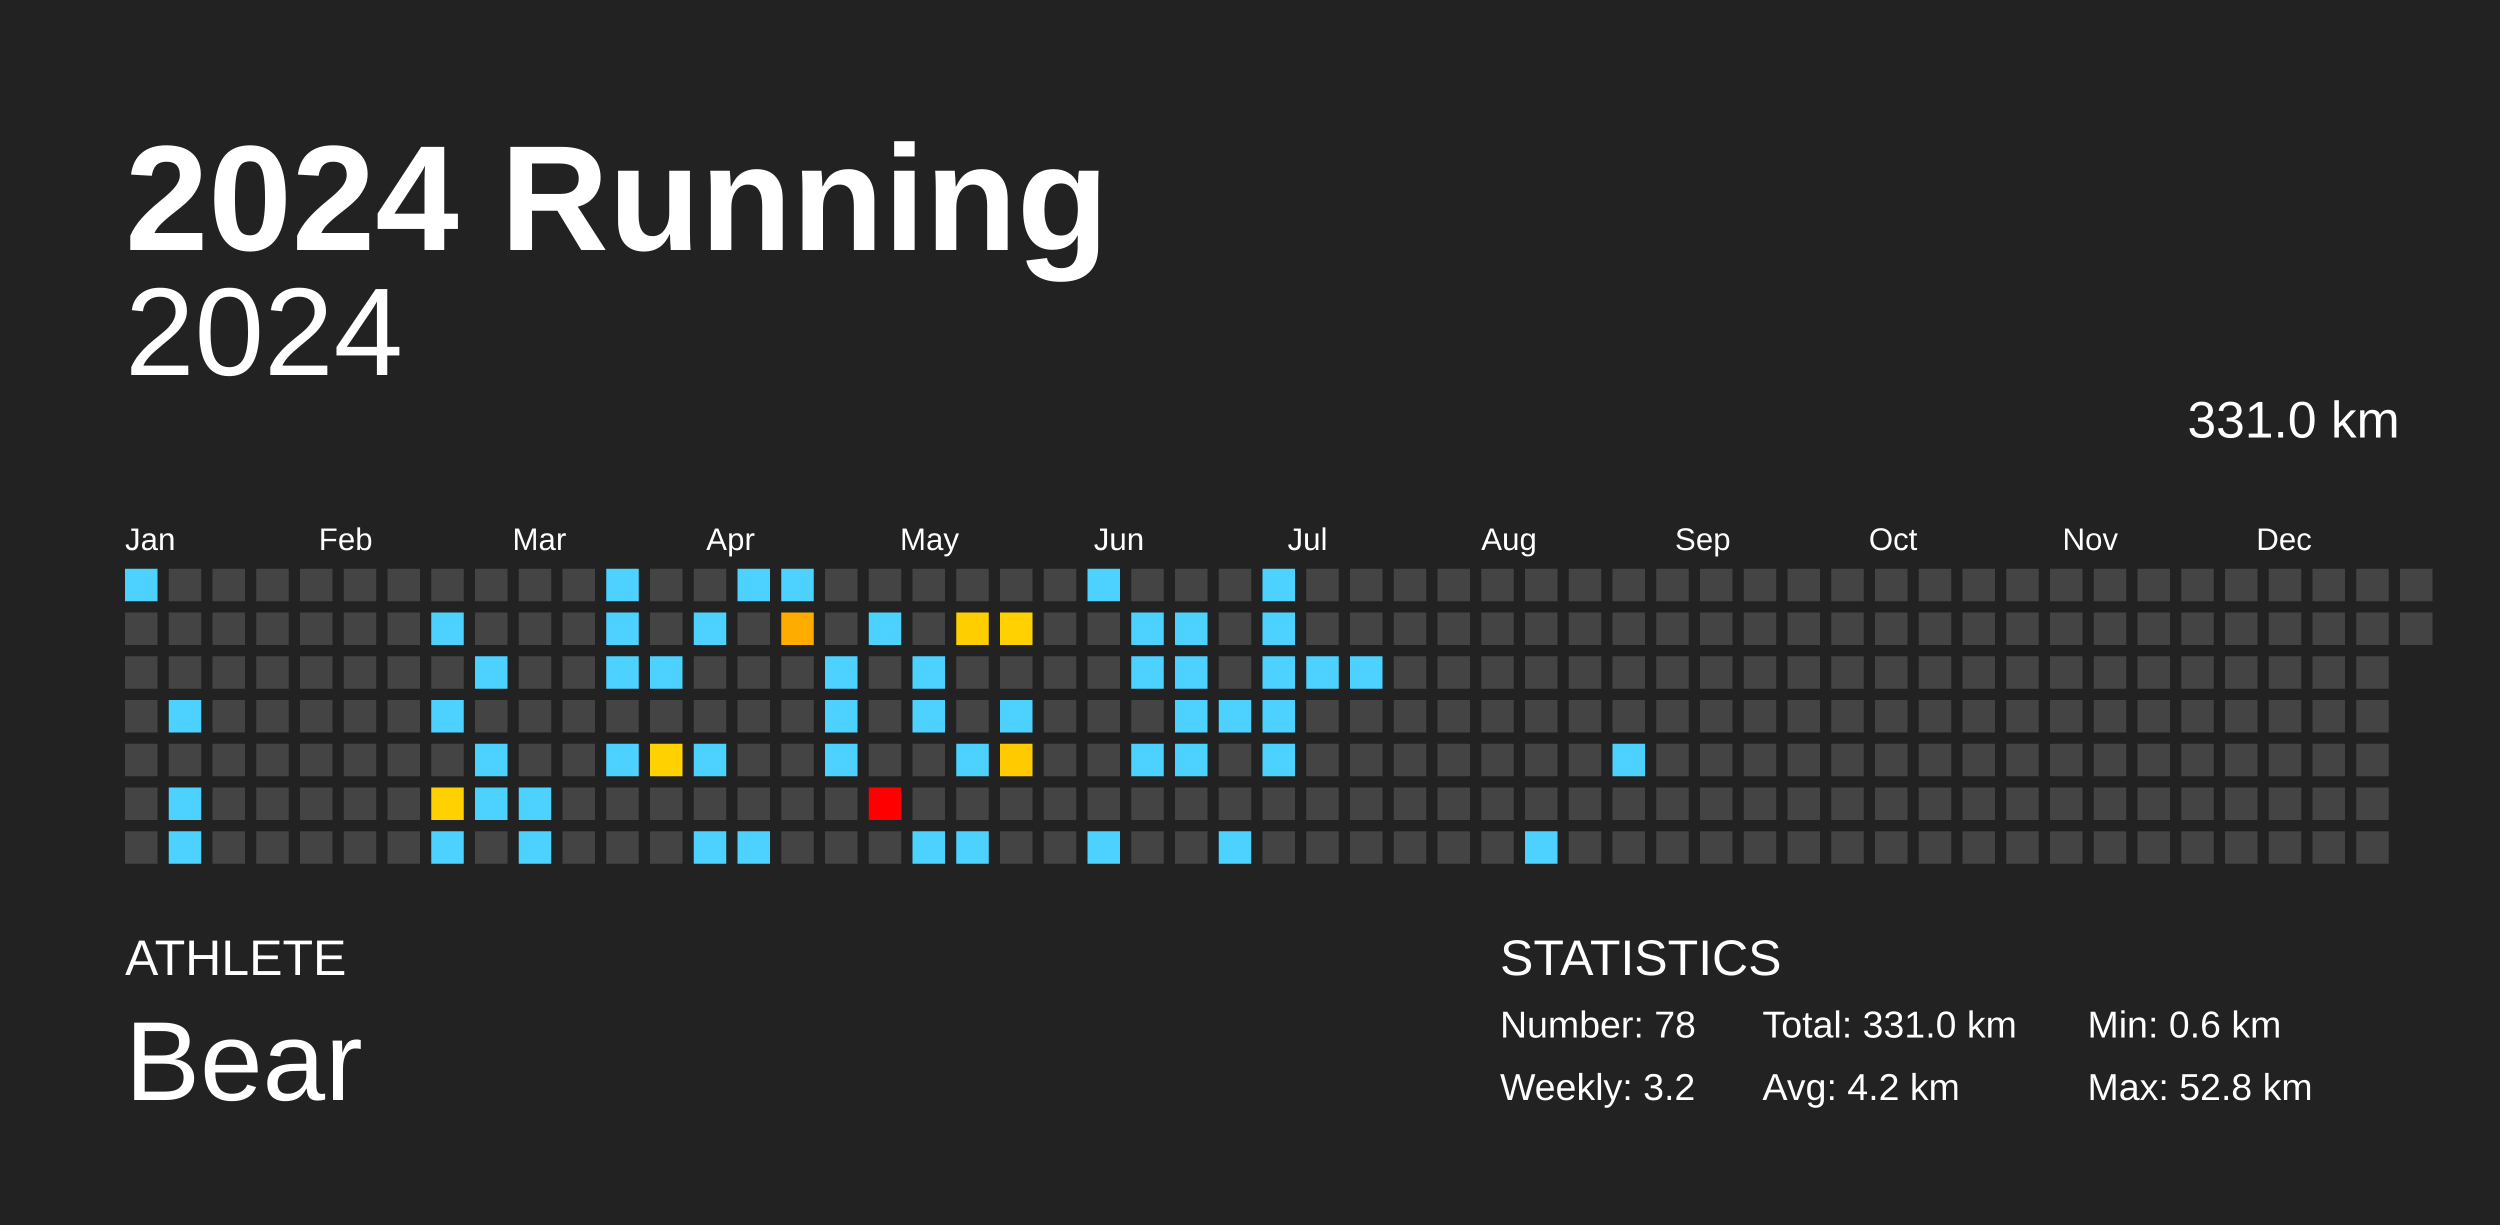
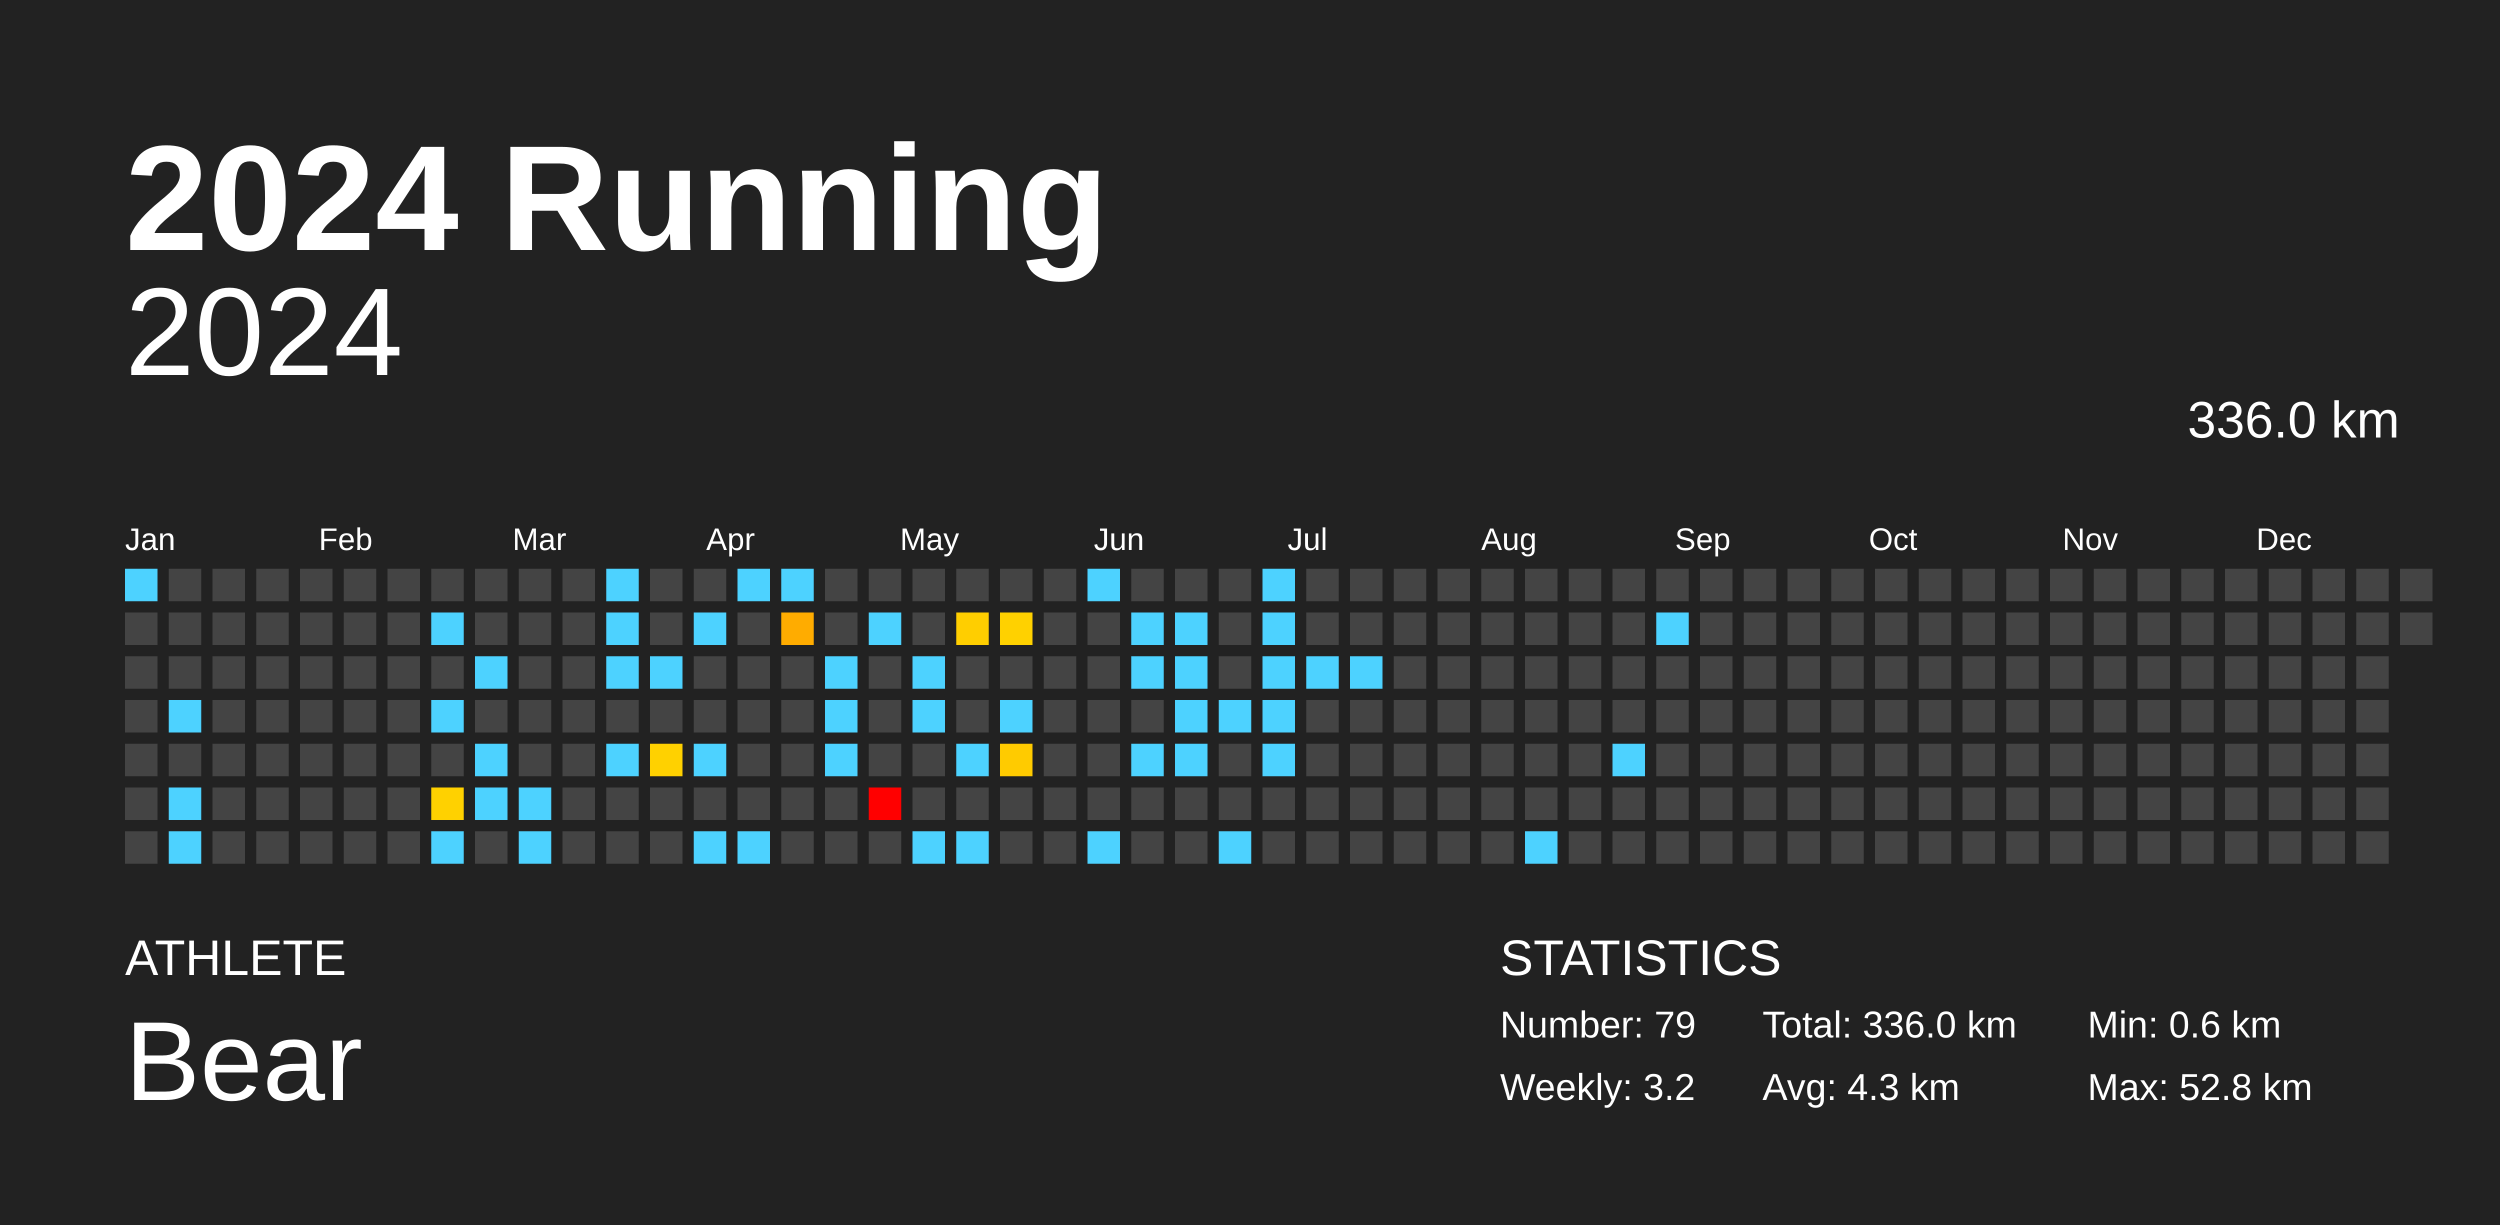
<svg xmlns="http://www.w3.org/2000/svg" baseProfile="full" height="98mm" version="1.1" viewBox="0,0,200,98" width="200mm">
  <defs />
  <rect fill="#222222" height="98" width="200" x="0" y="0" />
  <text fill="#FFFFFF" style="font-size:12px; font-family:Arial; font-weight:bold;" x="10" y="20">2024 Running</text>
  <text fill="#FFFFFF" style="font-size:4px; font-family:Arial" x="10" y="78">ATHLETE</text>
  <text fill="#FFFFFF" style="font-size:9px; font-family:Arial" x="10" y="88">Bear</text>
  <text fill="#FFFFFF" style="font-size:4px; font-family:Arial" x="120" y="78">STATISTICS</text>
-   <text fill="#FFFFFF" style="font-size:3px; font-family:Arial" x="120" y="83">Number: 78</text>
+   <text fill="#FFFFFF" style="font-size:3px; font-family:Arial" x="120" y="83">Number: 79</text>
  <text fill="#FFFFFF" style="font-size:3px; font-family:Arial" x="120" y="88">Weekly: 3.2</text>
-   <text fill="#FFFFFF" style="font-size:3px; font-family:Arial" x="141" y="83">Total: 331.0 km</text>
-   <text fill="#FFFFFF" style="font-size:3px; font-family:Arial" x="141" y="88">Avg: 4.2 km</text>
+   <text fill="#FFFFFF" style="font-size:3px; font-family:Arial" x="141" y="83">Total: 336.0 km</text>
+   <text fill="#FFFFFF" style="font-size:3px; font-family:Arial" x="141" y="88">Avg: 4.3 km</text>
  <text fill="#FFFFFF" style="font-size:3px; font-family:Arial" x="167" y="83">Min: 0.6 km</text>
  <text fill="#FFFFFF" style="font-size:3px; font-family:Arial" x="167" y="88">Max: 52.8 km</text>
  <text alignment-baseline="hanging" fill="#FFFFFF" style="font-size:10.0px; font-family:Arial;" x="10" y="30">2024</text>
-   <text alignment-baseline="hanging" fill="#FFFFFF" style="font-size:4.125px; font-family:Arial;" x="175" y="35">331.0 km</text>
+   <text alignment-baseline="hanging" fill="#FFFFFF" style="font-size:4.125px; font-family:Arial;" x="175" y="35">336.0 km</text>
  <text fill="#FFFFFF" style="font-size:2.5px; font-family:Arial" x="10.0" y="44">Jan</text>
  <text fill="#FFFFFF" style="font-size:2.5px; font-family:Arial" x="25.5" y="44">Feb</text>
  <text fill="#FFFFFF" style="font-size:2.5px; font-family:Arial" x="41.0" y="44">Mar</text>
  <text fill="#FFFFFF" style="font-size:2.5px; font-family:Arial" x="56.5" y="44">Apr</text>
  <text fill="#FFFFFF" style="font-size:2.5px; font-family:Arial" x="72.0" y="44">May</text>
  <text fill="#FFFFFF" style="font-size:2.5px; font-family:Arial" x="87.5" y="44">Jun</text>
  <text fill="#FFFFFF" style="font-size:2.5px; font-family:Arial" x="103.0" y="44">Jul</text>
  <text fill="#FFFFFF" style="font-size:2.5px; font-family:Arial" x="118.5" y="44">Aug</text>
  <text fill="#FFFFFF" style="font-size:2.5px; font-family:Arial" x="134.0" y="44">Sep</text>
  <text fill="#FFFFFF" style="font-size:2.5px; font-family:Arial" x="149.5" y="44">Oct</text>
  <text fill="#FFFFFF" style="font-size:2.5px; font-family:Arial" x="165.0" y="44">Nov</text>
  <text fill="#FFFFFF" style="font-size:2.5px; font-family:Arial" x="180.5" y="44">Dec</text>
  <rect fill="#4dd2ff" height="2.6" width="2.6" x="10.0" y="45.5" />
  <rect fill="#444444" height="2.6" width="2.6" x="10.0" y="49.0" />
  <rect fill="#444444" height="2.6" width="2.6" x="10.0" y="52.5" />
  <rect fill="#444444" height="2.6" width="2.6" x="10.0" y="56.0" />
  <rect fill="#444444" height="2.6" width="2.6" x="10.0" y="59.5" />
  <rect fill="#444444" height="2.6" width="2.6" x="10.0" y="63.0" />
  <rect fill="#444444" height="2.6" width="2.6" x="10.0" y="66.5" />
  <rect fill="#444444" height="2.6" width="2.6" x="13.5" y="45.5" />
  <rect fill="#444444" height="2.6" width="2.6" x="13.5" y="49.0" />
  <rect fill="#444444" height="2.6" width="2.6" x="13.5" y="52.5" />
  <rect fill="#4dd2ff" height="2.6" width="2.6" x="13.5" y="56.0" />
  <rect fill="#444444" height="2.6" width="2.6" x="13.5" y="59.5" />
  <rect fill="#4dd2ff" height="2.6" width="2.6" x="13.5" y="63.0" />
  <rect fill="#4dd2ff" height="2.6" width="2.6" x="13.5" y="66.5" />
  <rect fill="#444444" height="2.6" width="2.6" x="17.0" y="45.5" />
  <rect fill="#444444" height="2.6" width="2.6" x="17.0" y="49.0" />
  <rect fill="#444444" height="2.6" width="2.6" x="17.0" y="52.5" />
  <rect fill="#444444" height="2.6" width="2.6" x="17.0" y="56.0" />
  <rect fill="#444444" height="2.6" width="2.6" x="17.0" y="59.5" />
  <rect fill="#444444" height="2.6" width="2.6" x="17.0" y="63.0" />
  <rect fill="#444444" height="2.6" width="2.6" x="17.0" y="66.5" />
  <rect fill="#444444" height="2.6" width="2.6" x="20.5" y="45.5" />
  <rect fill="#444444" height="2.6" width="2.6" x="20.5" y="49.0" />
  <rect fill="#444444" height="2.6" width="2.6" x="20.5" y="52.5" />
  <rect fill="#444444" height="2.6" width="2.6" x="20.5" y="56.0" />
  <rect fill="#444444" height="2.6" width="2.6" x="20.5" y="59.5" />
  <rect fill="#444444" height="2.6" width="2.6" x="20.5" y="63.0" />
  <rect fill="#444444" height="2.6" width="2.6" x="20.5" y="66.5" />
  <rect fill="#444444" height="2.6" width="2.6" x="24.0" y="45.5" />
  <rect fill="#444444" height="2.6" width="2.6" x="24.0" y="49.0" />
  <rect fill="#444444" height="2.6" width="2.6" x="24.0" y="52.5" />
  <rect fill="#444444" height="2.6" width="2.6" x="24.0" y="56.0" />
  <rect fill="#444444" height="2.6" width="2.6" x="24.0" y="59.5" />
  <rect fill="#444444" height="2.6" width="2.6" x="24.0" y="63.0" />
  <rect fill="#444444" height="2.6" width="2.6" x="24.0" y="66.5" />
  <rect fill="#444444" height="2.6" width="2.6" x="27.5" y="45.5" />
  <rect fill="#444444" height="2.6" width="2.6" x="27.5" y="49.0" />
  <rect fill="#444444" height="2.6" width="2.6" x="27.5" y="52.5" />
  <rect fill="#444444" height="2.6" width="2.6" x="27.5" y="56.0" />
  <rect fill="#444444" height="2.6" width="2.6" x="27.5" y="59.5" />
  <rect fill="#444444" height="2.6" width="2.6" x="27.5" y="63.0" />
  <rect fill="#444444" height="2.6" width="2.6" x="27.5" y="66.5" />
  <rect fill="#444444" height="2.6" width="2.6" x="31.0" y="45.5" />
  <rect fill="#444444" height="2.6" width="2.6" x="31.0" y="49.0" />
  <rect fill="#444444" height="2.6" width="2.6" x="31.0" y="52.5" />
  <rect fill="#444444" height="2.6" width="2.6" x="31.0" y="56.0" />
  <rect fill="#444444" height="2.6" width="2.6" x="31.0" y="59.5" />
  <rect fill="#444444" height="2.6" width="2.6" x="31.0" y="63.0" />
  <rect fill="#444444" height="2.6" width="2.6" x="31.0" y="66.5" />
  <rect fill="#444444" height="2.6" width="2.6" x="34.5" y="45.5" />
  <rect fill="#4dd2ff" height="2.6" width="2.6" x="34.5" y="49.0" />
  <rect fill="#444444" height="2.6" width="2.6" x="34.5" y="52.5" />
  <rect fill="#4dd2ff" height="2.6" width="2.6" x="34.5" y="56.0" />
  <rect fill="#444444" height="2.6" width="2.6" x="34.5" y="59.5" />
  <rect fill="#ffd100" height="2.6" width="2.6" x="34.5" y="63.0" />
  <rect fill="#4dd2ff" height="2.6" width="2.6" x="34.5" y="66.5" />
  <rect fill="#444444" height="2.6" width="2.6" x="38.0" y="45.5" />
  <rect fill="#444444" height="2.6" width="2.6" x="38.0" y="49.0" />
  <rect fill="#4dd2ff" height="2.6" width="2.6" x="38.0" y="52.5" />
  <rect fill="#444444" height="2.6" width="2.6" x="38.0" y="56.0" />
  <rect fill="#4dd2ff" height="2.6" width="2.6" x="38.0" y="59.5" />
  <rect fill="#4dd2ff" height="2.6" width="2.6" x="38.0" y="63.0" />
  <rect fill="#444444" height="2.6" width="2.6" x="38.0" y="66.5" />
  <rect fill="#444444" height="2.6" width="2.6" x="41.5" y="45.5" />
  <rect fill="#444444" height="2.6" width="2.6" x="41.5" y="49.0" />
  <rect fill="#444444" height="2.6" width="2.6" x="41.5" y="52.5" />
  <rect fill="#444444" height="2.6" width="2.6" x="41.5" y="56.0" />
  <rect fill="#444444" height="2.6" width="2.6" x="41.5" y="59.5" />
  <rect fill="#4dd2ff" height="2.6" width="2.6" x="41.5" y="63.0" />
  <rect fill="#4dd2ff" height="2.6" width="2.6" x="41.5" y="66.5" />
  <rect fill="#444444" height="2.6" width="2.6" x="45.0" y="45.5" />
  <rect fill="#444444" height="2.6" width="2.6" x="45.0" y="49.0" />
  <rect fill="#444444" height="2.6" width="2.6" x="45.0" y="52.5" />
  <rect fill="#444444" height="2.6" width="2.6" x="45.0" y="56.0" />
  <rect fill="#444444" height="2.6" width="2.6" x="45.0" y="59.5" />
  <rect fill="#444444" height="2.6" width="2.6" x="45.0" y="63.0" />
  <rect fill="#444444" height="2.6" width="2.6" x="45.0" y="66.5" />
  <rect fill="#4dd2ff" height="2.6" width="2.6" x="48.5" y="45.5" />
  <rect fill="#4dd2ff" height="2.6" width="2.6" x="48.5" y="49.0" />
  <rect fill="#4dd2ff" height="2.6" width="2.6" x="48.5" y="52.5" />
  <rect fill="#444444" height="2.6" width="2.6" x="48.5" y="56.0" />
  <rect fill="#4dd2ff" height="2.6" width="2.6" x="48.5" y="59.5" />
  <rect fill="#444444" height="2.6" width="2.6" x="48.5" y="63.0" />
  <rect fill="#444444" height="2.6" width="2.6" x="48.5" y="66.5" />
  <rect fill="#444444" height="2.6" width="2.6" x="52.0" y="45.5" />
  <rect fill="#444444" height="2.6" width="2.6" x="52.0" y="49.0" />
  <rect fill="#4dd2ff" height="2.6" width="2.6" x="52.0" y="52.5" />
  <rect fill="#444444" height="2.6" width="2.6" x="52.0" y="56.0" />
  <rect fill="#ffd100" height="2.6" width="2.6" x="52.0" y="59.5" />
  <rect fill="#444444" height="2.6" width="2.6" x="52.0" y="63.0" />
  <rect fill="#444444" height="2.6" width="2.6" x="52.0" y="66.5" />
  <rect fill="#444444" height="2.6" width="2.6" x="55.5" y="45.5" />
  <rect fill="#4dd2ff" height="2.6" width="2.6" x="55.5" y="49.0" />
  <rect fill="#444444" height="2.6" width="2.6" x="55.5" y="52.5" />
  <rect fill="#444444" height="2.6" width="2.6" x="55.5" y="56.0" />
  <rect fill="#4dd2ff" height="2.6" width="2.6" x="55.5" y="59.5" />
  <rect fill="#444444" height="2.6" width="2.6" x="55.5" y="63.0" />
  <rect fill="#4dd2ff" height="2.6" width="2.6" x="55.5" y="66.5" />
  <rect fill="#4dd2ff" height="2.6" width="2.6" x="59.0" y="45.5" />
  <rect fill="#444444" height="2.6" width="2.6" x="59.0" y="49.0" />
  <rect fill="#444444" height="2.6" width="2.6" x="59.0" y="52.5" />
  <rect fill="#444444" height="2.6" width="2.6" x="59.0" y="56.0" />
  <rect fill="#444444" height="2.6" width="2.6" x="59.0" y="59.5" />
  <rect fill="#444444" height="2.6" width="2.6" x="59.0" y="63.0" />
  <rect fill="#4dd2ff" height="2.6" width="2.6" x="59.0" y="66.5" />
  <rect fill="#4dd2ff" height="2.6" width="2.6" x="62.5" y="45.5" />
  <rect fill="#ffac00" height="2.6" width="2.6" x="62.5" y="49.0" />
  <rect fill="#444444" height="2.6" width="2.6" x="62.5" y="52.5" />
  <rect fill="#444444" height="2.6" width="2.6" x="62.5" y="56.0" />
  <rect fill="#444444" height="2.6" width="2.6" x="62.5" y="59.5" />
  <rect fill="#444444" height="2.6" width="2.6" x="62.5" y="63.0" />
  <rect fill="#444444" height="2.6" width="2.6" x="62.5" y="66.5" />
  <rect fill="#444444" height="2.6" width="2.6" x="66.0" y="45.5" />
  <rect fill="#444444" height="2.6" width="2.6" x="66.0" y="49.0" />
  <rect fill="#4dd2ff" height="2.6" width="2.6" x="66.0" y="52.5" />
  <rect fill="#4dd2ff" height="2.6" width="2.6" x="66.0" y="56.0" />
  <rect fill="#4dd2ff" height="2.6" width="2.6" x="66.0" y="59.5" />
  <rect fill="#444444" height="2.6" width="2.6" x="66.0" y="63.0" />
  <rect fill="#444444" height="2.6" width="2.6" x="66.0" y="66.5" />
  <rect fill="#444444" height="2.6" width="2.6" x="69.5" y="45.5" />
  <rect fill="#4dd2ff" height="2.6" width="2.6" x="69.5" y="49.0" />
  <rect fill="#444444" height="2.6" width="2.6" x="69.5" y="52.5" />
  <rect fill="#444444" height="2.6" width="2.6" x="69.5" y="56.0" />
  <rect fill="#444444" height="2.6" width="2.6" x="69.5" y="59.5" />
  <rect fill="red" height="2.6" width="2.6" x="69.5" y="63.0" />
  <rect fill="#444444" height="2.6" width="2.6" x="69.5" y="66.5" />
  <rect fill="#444444" height="2.6" width="2.6" x="73.0" y="45.5" />
  <rect fill="#444444" height="2.6" width="2.6" x="73.0" y="49.0" />
  <rect fill="#4dd2ff" height="2.6" width="2.6" x="73.0" y="52.5" />
  <rect fill="#4dd2ff" height="2.6" width="2.6" x="73.0" y="56.0" />
  <rect fill="#444444" height="2.6" width="2.6" x="73.0" y="59.5" />
  <rect fill="#444444" height="2.6" width="2.6" x="73.0" y="63.0" />
  <rect fill="#4dd2ff" height="2.6" width="2.6" x="73.0" y="66.5" />
  <rect fill="#444444" height="2.6" width="2.6" x="76.5" y="45.5" />
  <rect fill="#ffce00" height="2.6" width="2.6" x="76.5" y="49.0" />
  <rect fill="#444444" height="2.6" width="2.6" x="76.5" y="52.5" />
  <rect fill="#444444" height="2.6" width="2.6" x="76.5" y="56.0" />
  <rect fill="#4dd2ff" height="2.6" width="2.6" x="76.5" y="59.5" />
  <rect fill="#444444" height="2.6" width="2.6" x="76.5" y="63.0" />
  <rect fill="#4dd2ff" height="2.6" width="2.6" x="76.5" y="66.5" />
  <rect fill="#444444" height="2.6" width="2.6" x="80.0" y="45.5" />
  <rect fill="#ffd100" height="2.6" width="2.6" x="80.0" y="49.0" />
  <rect fill="#444444" height="2.6" width="2.6" x="80.0" y="52.5" />
  <rect fill="#4dd2ff" height="2.6" width="2.6" x="80.0" y="56.0" />
  <rect fill="#ffcb00" height="2.6" width="2.6" x="80.0" y="59.5" />
  <rect fill="#444444" height="2.6" width="2.6" x="80.0" y="63.0" />
  <rect fill="#444444" height="2.6" width="2.6" x="80.0" y="66.5" />
  <rect fill="#444444" height="2.6" width="2.6" x="83.5" y="45.5" />
  <rect fill="#444444" height="2.6" width="2.6" x="83.5" y="49.0" />
  <rect fill="#444444" height="2.6" width="2.6" x="83.5" y="52.5" />
  <rect fill="#444444" height="2.6" width="2.6" x="83.5" y="56.0" />
  <rect fill="#444444" height="2.6" width="2.6" x="83.5" y="59.5" />
  <rect fill="#444444" height="2.6" width="2.6" x="83.5" y="63.0" />
  <rect fill="#444444" height="2.6" width="2.6" x="83.5" y="66.5" />
  <rect fill="#4dd2ff" height="2.6" width="2.6" x="87.0" y="45.5" />
  <rect fill="#444444" height="2.6" width="2.6" x="87.0" y="49.0" />
  <rect fill="#444444" height="2.6" width="2.6" x="87.0" y="52.5" />
  <rect fill="#444444" height="2.6" width="2.6" x="87.0" y="56.0" />
  <rect fill="#444444" height="2.6" width="2.6" x="87.0" y="59.5" />
  <rect fill="#444444" height="2.6" width="2.6" x="87.0" y="63.0" />
  <rect fill="#4dd2ff" height="2.6" width="2.6" x="87.0" y="66.5" />
  <rect fill="#444444" height="2.6" width="2.6" x="90.5" y="45.5" />
  <rect fill="#4dd2ff" height="2.6" width="2.6" x="90.5" y="49.0" />
  <rect fill="#4dd2ff" height="2.6" width="2.6" x="90.5" y="52.5" />
  <rect fill="#444444" height="2.6" width="2.6" x="90.5" y="56.0" />
  <rect fill="#4dd2ff" height="2.6" width="2.6" x="90.5" y="59.5" />
  <rect fill="#444444" height="2.6" width="2.6" x="90.5" y="63.0" />
  <rect fill="#444444" height="2.6" width="2.6" x="90.5" y="66.5" />
  <rect fill="#444444" height="2.6" width="2.6" x="94.0" y="45.5" />
  <rect fill="#4dd2ff" height="2.6" width="2.6" x="94.0" y="49.0" />
  <rect fill="#4dd2ff" height="2.6" width="2.6" x="94.0" y="52.5" />
  <rect fill="#4dd2ff" height="2.6" width="2.6" x="94.0" y="56.0" />
  <rect fill="#4dd2ff" height="2.6" width="2.6" x="94.0" y="59.5" />
  <rect fill="#444444" height="2.6" width="2.6" x="94.0" y="63.0" />
  <rect fill="#444444" height="2.6" width="2.6" x="94.0" y="66.5" />
  <rect fill="#444444" height="2.6" width="2.6" x="97.5" y="45.5" />
  <rect fill="#444444" height="2.6" width="2.6" x="97.5" y="49.0" />
  <rect fill="#444444" height="2.6" width="2.6" x="97.5" y="52.5" />
  <rect fill="#4dd2ff" height="2.6" width="2.6" x="97.5" y="56.0" />
  <rect fill="#444444" height="2.6" width="2.6" x="97.5" y="59.5" />
  <rect fill="#444444" height="2.6" width="2.6" x="97.5" y="63.0" />
  <rect fill="#4dd2ff" height="2.6" width="2.6" x="97.5" y="66.5" />
  <rect fill="#4dd2ff" height="2.6" width="2.6" x="101.0" y="45.5" />
  <rect fill="#4dd2ff" height="2.6" width="2.6" x="101.0" y="49.0" />
  <rect fill="#4dd2ff" height="2.6" width="2.6" x="101.0" y="52.5" />
  <rect fill="#4dd2ff" height="2.6" width="2.6" x="101.0" y="56.0" />
  <rect fill="#4dd2ff" height="2.6" width="2.6" x="101.0" y="59.5" />
  <rect fill="#444444" height="2.6" width="2.6" x="101.0" y="63.0" />
  <rect fill="#444444" height="2.6" width="2.6" x="101.0" y="66.5" />
  <rect fill="#444444" height="2.6" width="2.6" x="104.5" y="45.5" />
  <rect fill="#444444" height="2.6" width="2.6" x="104.5" y="49.0" />
  <rect fill="#4dd2ff" height="2.6" width="2.6" x="104.5" y="52.5" />
  <rect fill="#444444" height="2.6" width="2.6" x="104.5" y="56.0" />
  <rect fill="#444444" height="2.6" width="2.6" x="104.5" y="59.5" />
  <rect fill="#444444" height="2.6" width="2.6" x="104.5" y="63.0" />
  <rect fill="#444444" height="2.6" width="2.6" x="104.5" y="66.5" />
  <rect fill="#444444" height="2.6" width="2.6" x="108.0" y="45.5" />
  <rect fill="#444444" height="2.6" width="2.6" x="108.0" y="49.0" />
  <rect fill="#4dd2ff" height="2.6" width="2.6" x="108.0" y="52.5" />
  <rect fill="#444444" height="2.6" width="2.6" x="108.0" y="56.0" />
  <rect fill="#444444" height="2.6" width="2.6" x="108.0" y="59.5" />
  <rect fill="#444444" height="2.6" width="2.6" x="108.0" y="63.0" />
  <rect fill="#444444" height="2.6" width="2.6" x="108.0" y="66.5" />
  <rect fill="#444444" height="2.6" width="2.6" x="111.5" y="45.5" />
  <rect fill="#444444" height="2.6" width="2.6" x="111.5" y="49.0" />
  <rect fill="#444444" height="2.6" width="2.6" x="111.5" y="52.5" />
  <rect fill="#444444" height="2.6" width="2.6" x="111.5" y="56.0" />
  <rect fill="#444444" height="2.6" width="2.6" x="111.5" y="59.5" />
  <rect fill="#444444" height="2.6" width="2.6" x="111.5" y="63.0" />
  <rect fill="#444444" height="2.6" width="2.6" x="111.5" y="66.5" />
  <rect fill="#444444" height="2.6" width="2.6" x="115.0" y="45.5" />
  <rect fill="#444444" height="2.6" width="2.6" x="115.0" y="49.0" />
  <rect fill="#444444" height="2.6" width="2.6" x="115.0" y="52.5" />
  <rect fill="#444444" height="2.6" width="2.6" x="115.0" y="56.0" />
  <rect fill="#444444" height="2.6" width="2.6" x="115.0" y="59.5" />
  <rect fill="#444444" height="2.6" width="2.6" x="115.0" y="63.0" />
  <rect fill="#444444" height="2.6" width="2.6" x="115.0" y="66.5" />
  <rect fill="#444444" height="2.6" width="2.6" x="118.5" y="45.5" />
  <rect fill="#444444" height="2.6" width="2.6" x="118.5" y="49.0" />
  <rect fill="#444444" height="2.6" width="2.6" x="118.5" y="52.5" />
  <rect fill="#444444" height="2.6" width="2.6" x="118.5" y="56.0" />
  <rect fill="#444444" height="2.6" width="2.6" x="118.5" y="59.5" />
  <rect fill="#444444" height="2.6" width="2.6" x="118.5" y="63.0" />
  <rect fill="#444444" height="2.6" width="2.6" x="118.5" y="66.5" />
  <rect fill="#444444" height="2.6" width="2.6" x="122.0" y="45.5" />
  <rect fill="#444444" height="2.6" width="2.6" x="122.0" y="49.0" />
  <rect fill="#444444" height="2.6" width="2.6" x="122.0" y="52.5" />
  <rect fill="#444444" height="2.6" width="2.6" x="122.0" y="56.0" />
  <rect fill="#444444" height="2.6" width="2.6" x="122.0" y="59.5" />
  <rect fill="#444444" height="2.6" width="2.6" x="122.0" y="63.0" />
  <rect fill="#4dd2ff" height="2.6" width="2.6" x="122.0" y="66.5" />
  <rect fill="#444444" height="2.6" width="2.6" x="125.5" y="45.5" />
  <rect fill="#444444" height="2.6" width="2.6" x="125.5" y="49.0" />
  <rect fill="#444444" height="2.6" width="2.6" x="125.5" y="52.5" />
  <rect fill="#444444" height="2.6" width="2.6" x="125.5" y="56.0" />
  <rect fill="#444444" height="2.6" width="2.6" x="125.5" y="59.5" />
  <rect fill="#444444" height="2.6" width="2.6" x="125.5" y="63.0" />
  <rect fill="#444444" height="2.6" width="2.6" x="125.5" y="66.5" />
  <rect fill="#444444" height="2.6" width="2.6" x="129.0" y="45.5" />
  <rect fill="#444444" height="2.6" width="2.6" x="129.0" y="49.0" />
  <rect fill="#444444" height="2.6" width="2.6" x="129.0" y="52.5" />
  <rect fill="#444444" height="2.6" width="2.6" x="129.0" y="56.0" />
  <rect fill="#4dd2ff" height="2.6" width="2.6" x="129.0" y="59.5" />
  <rect fill="#444444" height="2.6" width="2.6" x="129.0" y="63.0" />
  <rect fill="#444444" height="2.6" width="2.6" x="129.0" y="66.5" />
  <rect fill="#444444" height="2.6" width="2.6" x="132.5" y="45.5" />
-   <rect fill="#444444" height="2.6" width="2.6" x="132.5" y="49.0" />
+   <rect fill="#4dd2ff" height="2.6" width="2.6" x="132.5" y="49.0" />
  <rect fill="#444444" height="2.6" width="2.6" x="132.5" y="52.5" />
  <rect fill="#444444" height="2.6" width="2.6" x="132.5" y="56.0" />
  <rect fill="#444444" height="2.6" width="2.6" x="132.5" y="59.5" />
  <rect fill="#444444" height="2.6" width="2.6" x="132.5" y="63.0" />
  <rect fill="#444444" height="2.6" width="2.6" x="132.5" y="66.5" />
  <rect fill="#444444" height="2.6" width="2.6" x="136.0" y="45.5" />
  <rect fill="#444444" height="2.6" width="2.6" x="136.0" y="49.0" />
  <rect fill="#444444" height="2.6" width="2.6" x="136.0" y="52.5" />
  <rect fill="#444444" height="2.6" width="2.6" x="136.0" y="56.0" />
  <rect fill="#444444" height="2.6" width="2.6" x="136.0" y="59.5" />
  <rect fill="#444444" height="2.6" width="2.6" x="136.0" y="63.0" />
  <rect fill="#444444" height="2.6" width="2.6" x="136.0" y="66.5" />
  <rect fill="#444444" height="2.6" width="2.6" x="139.5" y="45.5" />
  <rect fill="#444444" height="2.6" width="2.6" x="139.5" y="49.0" />
  <rect fill="#444444" height="2.6" width="2.6" x="139.5" y="52.5" />
  <rect fill="#444444" height="2.6" width="2.6" x="139.5" y="56.0" />
  <rect fill="#444444" height="2.6" width="2.6" x="139.5" y="59.5" />
  <rect fill="#444444" height="2.6" width="2.6" x="139.5" y="63.0" />
  <rect fill="#444444" height="2.6" width="2.6" x="139.5" y="66.5" />
  <rect fill="#444444" height="2.6" width="2.6" x="143.0" y="45.5" />
  <rect fill="#444444" height="2.6" width="2.6" x="143.0" y="49.0" />
  <rect fill="#444444" height="2.6" width="2.6" x="143.0" y="52.5" />
  <rect fill="#444444" height="2.6" width="2.6" x="143.0" y="56.0" />
  <rect fill="#444444" height="2.6" width="2.6" x="143.0" y="59.5" />
  <rect fill="#444444" height="2.6" width="2.6" x="143.0" y="63.0" />
  <rect fill="#444444" height="2.6" width="2.6" x="143.0" y="66.5" />
  <rect fill="#444444" height="2.6" width="2.6" x="146.5" y="45.5" />
  <rect fill="#444444" height="2.6" width="2.6" x="146.5" y="49.0" />
  <rect fill="#444444" height="2.6" width="2.6" x="146.5" y="52.5" />
  <rect fill="#444444" height="2.6" width="2.6" x="146.5" y="56.0" />
  <rect fill="#444444" height="2.6" width="2.6" x="146.5" y="59.5" />
  <rect fill="#444444" height="2.6" width="2.6" x="146.5" y="63.0" />
  <rect fill="#444444" height="2.6" width="2.6" x="146.5" y="66.5" />
  <rect fill="#444444" height="2.6" width="2.6" x="150.0" y="45.5" />
  <rect fill="#444444" height="2.6" width="2.6" x="150.0" y="49.0" />
  <rect fill="#444444" height="2.6" width="2.6" x="150.0" y="52.5" />
  <rect fill="#444444" height="2.6" width="2.6" x="150.0" y="56.0" />
  <rect fill="#444444" height="2.6" width="2.6" x="150.0" y="59.5" />
  <rect fill="#444444" height="2.6" width="2.6" x="150.0" y="63.0" />
  <rect fill="#444444" height="2.6" width="2.6" x="150.0" y="66.5" />
  <rect fill="#444444" height="2.6" width="2.6" x="153.5" y="45.5" />
  <rect fill="#444444" height="2.6" width="2.6" x="153.5" y="49.0" />
  <rect fill="#444444" height="2.6" width="2.6" x="153.5" y="52.5" />
  <rect fill="#444444" height="2.6" width="2.6" x="153.5" y="56.0" />
  <rect fill="#444444" height="2.6" width="2.6" x="153.5" y="59.5" />
  <rect fill="#444444" height="2.6" width="2.6" x="153.5" y="63.0" />
  <rect fill="#444444" height="2.6" width="2.6" x="153.5" y="66.5" />
  <rect fill="#444444" height="2.6" width="2.6" x="157.0" y="45.5" />
  <rect fill="#444444" height="2.6" width="2.6" x="157.0" y="49.0" />
  <rect fill="#444444" height="2.6" width="2.6" x="157.0" y="52.5" />
  <rect fill="#444444" height="2.6" width="2.6" x="157.0" y="56.0" />
  <rect fill="#444444" height="2.6" width="2.6" x="157.0" y="59.5" />
  <rect fill="#444444" height="2.6" width="2.6" x="157.0" y="63.0" />
  <rect fill="#444444" height="2.6" width="2.6" x="157.0" y="66.5" />
  <rect fill="#444444" height="2.6" width="2.6" x="160.5" y="45.5" />
  <rect fill="#444444" height="2.6" width="2.6" x="160.5" y="49.0" />
  <rect fill="#444444" height="2.6" width="2.6" x="160.5" y="52.5" />
  <rect fill="#444444" height="2.6" width="2.6" x="160.5" y="56.0" />
  <rect fill="#444444" height="2.6" width="2.6" x="160.5" y="59.5" />
  <rect fill="#444444" height="2.6" width="2.6" x="160.5" y="63.0" />
  <rect fill="#444444" height="2.6" width="2.6" x="160.5" y="66.5" />
  <rect fill="#444444" height="2.6" width="2.6" x="164.0" y="45.5" />
  <rect fill="#444444" height="2.6" width="2.6" x="164.0" y="49.0" />
  <rect fill="#444444" height="2.6" width="2.6" x="164.0" y="52.5" />
  <rect fill="#444444" height="2.6" width="2.6" x="164.0" y="56.0" />
  <rect fill="#444444" height="2.6" width="2.6" x="164.0" y="59.5" />
  <rect fill="#444444" height="2.6" width="2.6" x="164.0" y="63.0" />
  <rect fill="#444444" height="2.6" width="2.6" x="164.0" y="66.5" />
  <rect fill="#444444" height="2.6" width="2.6" x="167.5" y="45.5" />
  <rect fill="#444444" height="2.6" width="2.6" x="167.5" y="49.0" />
  <rect fill="#444444" height="2.6" width="2.6" x="167.5" y="52.5" />
  <rect fill="#444444" height="2.6" width="2.6" x="167.5" y="56.0" />
  <rect fill="#444444" height="2.6" width="2.6" x="167.5" y="59.5" />
  <rect fill="#444444" height="2.6" width="2.6" x="167.5" y="63.0" />
  <rect fill="#444444" height="2.6" width="2.6" x="167.5" y="66.5" />
  <rect fill="#444444" height="2.6" width="2.6" x="171.0" y="45.5" />
  <rect fill="#444444" height="2.6" width="2.6" x="171.0" y="49.0" />
  <rect fill="#444444" height="2.6" width="2.6" x="171.0" y="52.5" />
  <rect fill="#444444" height="2.6" width="2.6" x="171.0" y="56.0" />
  <rect fill="#444444" height="2.6" width="2.6" x="171.0" y="59.5" />
  <rect fill="#444444" height="2.6" width="2.6" x="171.0" y="63.0" />
  <rect fill="#444444" height="2.6" width="2.6" x="171.0" y="66.5" />
  <rect fill="#444444" height="2.6" width="2.6" x="174.5" y="45.5" />
  <rect fill="#444444" height="2.6" width="2.6" x="174.5" y="49.0" />
  <rect fill="#444444" height="2.6" width="2.6" x="174.5" y="52.5" />
  <rect fill="#444444" height="2.6" width="2.6" x="174.5" y="56.0" />
  <rect fill="#444444" height="2.6" width="2.6" x="174.5" y="59.5" />
  <rect fill="#444444" height="2.6" width="2.6" x="174.5" y="63.0" />
  <rect fill="#444444" height="2.6" width="2.6" x="174.5" y="66.5" />
  <rect fill="#444444" height="2.6" width="2.6" x="178.0" y="45.5" />
  <rect fill="#444444" height="2.6" width="2.6" x="178.0" y="49.0" />
  <rect fill="#444444" height="2.6" width="2.6" x="178.0" y="52.5" />
  <rect fill="#444444" height="2.6" width="2.6" x="178.0" y="56.0" />
  <rect fill="#444444" height="2.6" width="2.6" x="178.0" y="59.5" />
  <rect fill="#444444" height="2.6" width="2.6" x="178.0" y="63.0" />
  <rect fill="#444444" height="2.6" width="2.6" x="178.0" y="66.5" />
  <rect fill="#444444" height="2.6" width="2.6" x="181.5" y="45.5" />
  <rect fill="#444444" height="2.6" width="2.6" x="181.5" y="49.0" />
  <rect fill="#444444" height="2.6" width="2.6" x="181.5" y="52.5" />
  <rect fill="#444444" height="2.6" width="2.6" x="181.5" y="56.0" />
  <rect fill="#444444" height="2.6" width="2.6" x="181.5" y="59.5" />
  <rect fill="#444444" height="2.6" width="2.6" x="181.5" y="63.0" />
  <rect fill="#444444" height="2.6" width="2.6" x="181.5" y="66.5" />
  <rect fill="#444444" height="2.6" width="2.6" x="185.0" y="45.5" />
  <rect fill="#444444" height="2.6" width="2.6" x="185.0" y="49.0" />
  <rect fill="#444444" height="2.6" width="2.6" x="185.0" y="52.5" />
  <rect fill="#444444" height="2.6" width="2.6" x="185.0" y="56.0" />
  <rect fill="#444444" height="2.6" width="2.6" x="185.0" y="59.5" />
  <rect fill="#444444" height="2.6" width="2.6" x="185.0" y="63.0" />
  <rect fill="#444444" height="2.6" width="2.6" x="185.0" y="66.5" />
  <rect fill="#444444" height="2.6" width="2.6" x="188.5" y="45.5" />
  <rect fill="#444444" height="2.6" width="2.6" x="188.5" y="49.0" />
  <rect fill="#444444" height="2.6" width="2.6" x="188.5" y="52.5" />
  <rect fill="#444444" height="2.6" width="2.6" x="188.5" y="56.0" />
  <rect fill="#444444" height="2.6" width="2.6" x="188.5" y="59.5" />
  <rect fill="#444444" height="2.6" width="2.6" x="188.5" y="63.0" />
  <rect fill="#444444" height="2.6" width="2.6" x="188.5" y="66.5" />
  <rect fill="#444444" height="2.6" width="2.6" x="192.0" y="45.5" />
  <rect fill="#444444" height="2.6" width="2.6" x="192.0" y="49.0" />
</svg>
